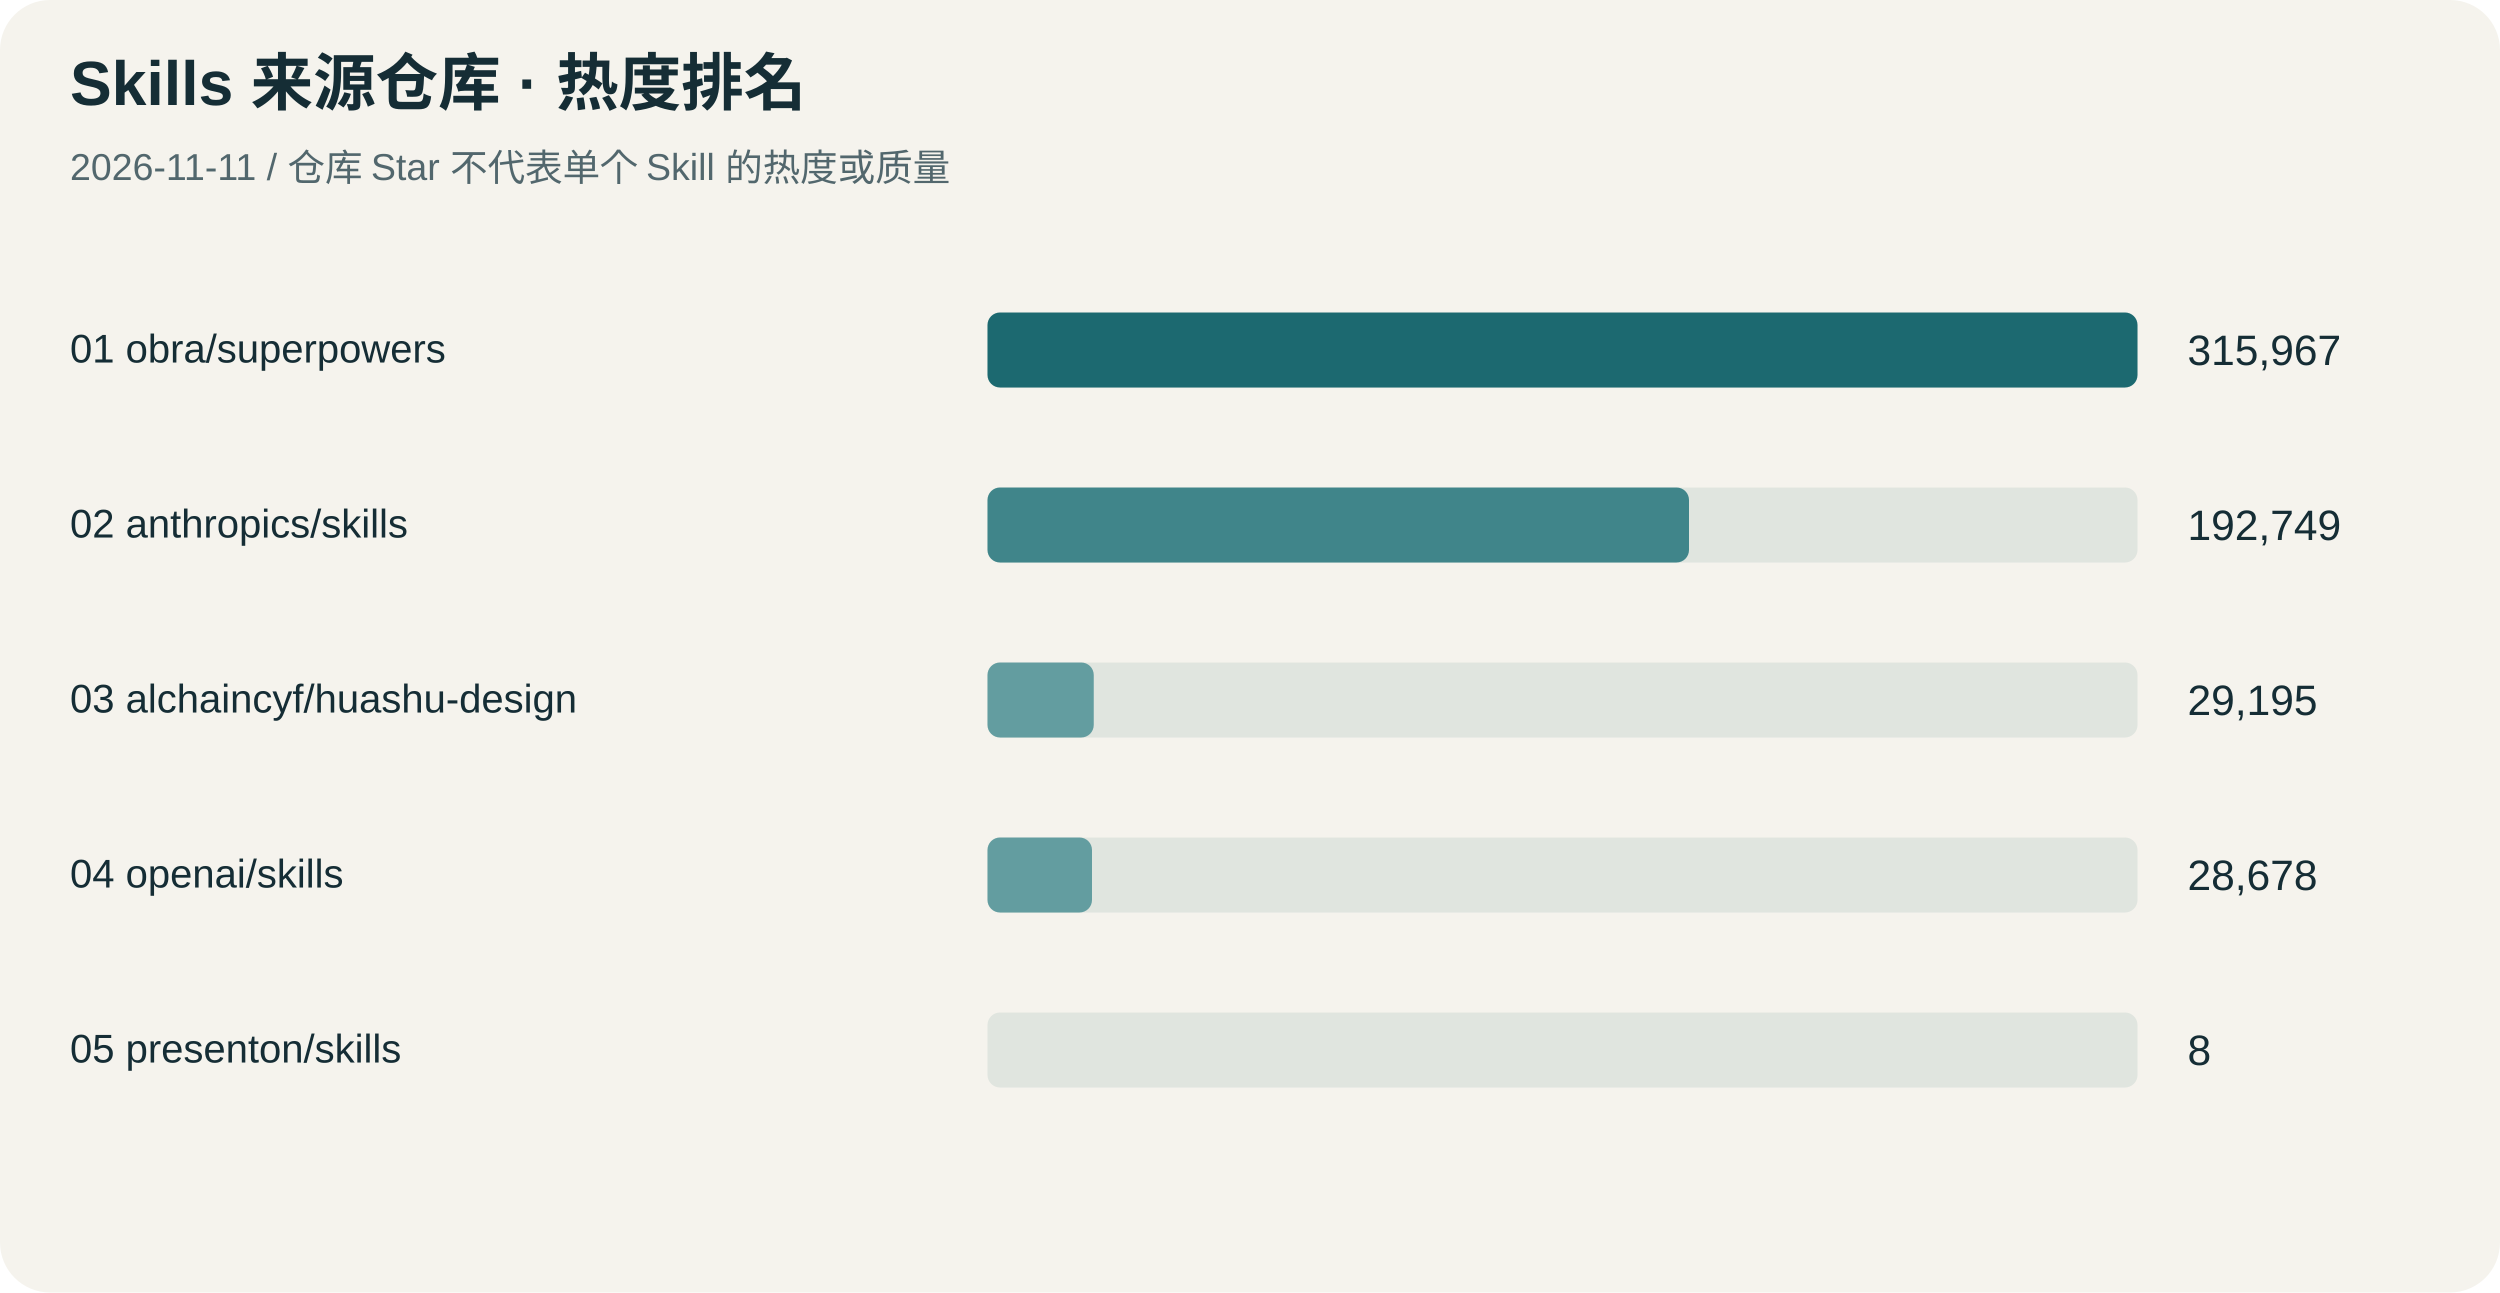
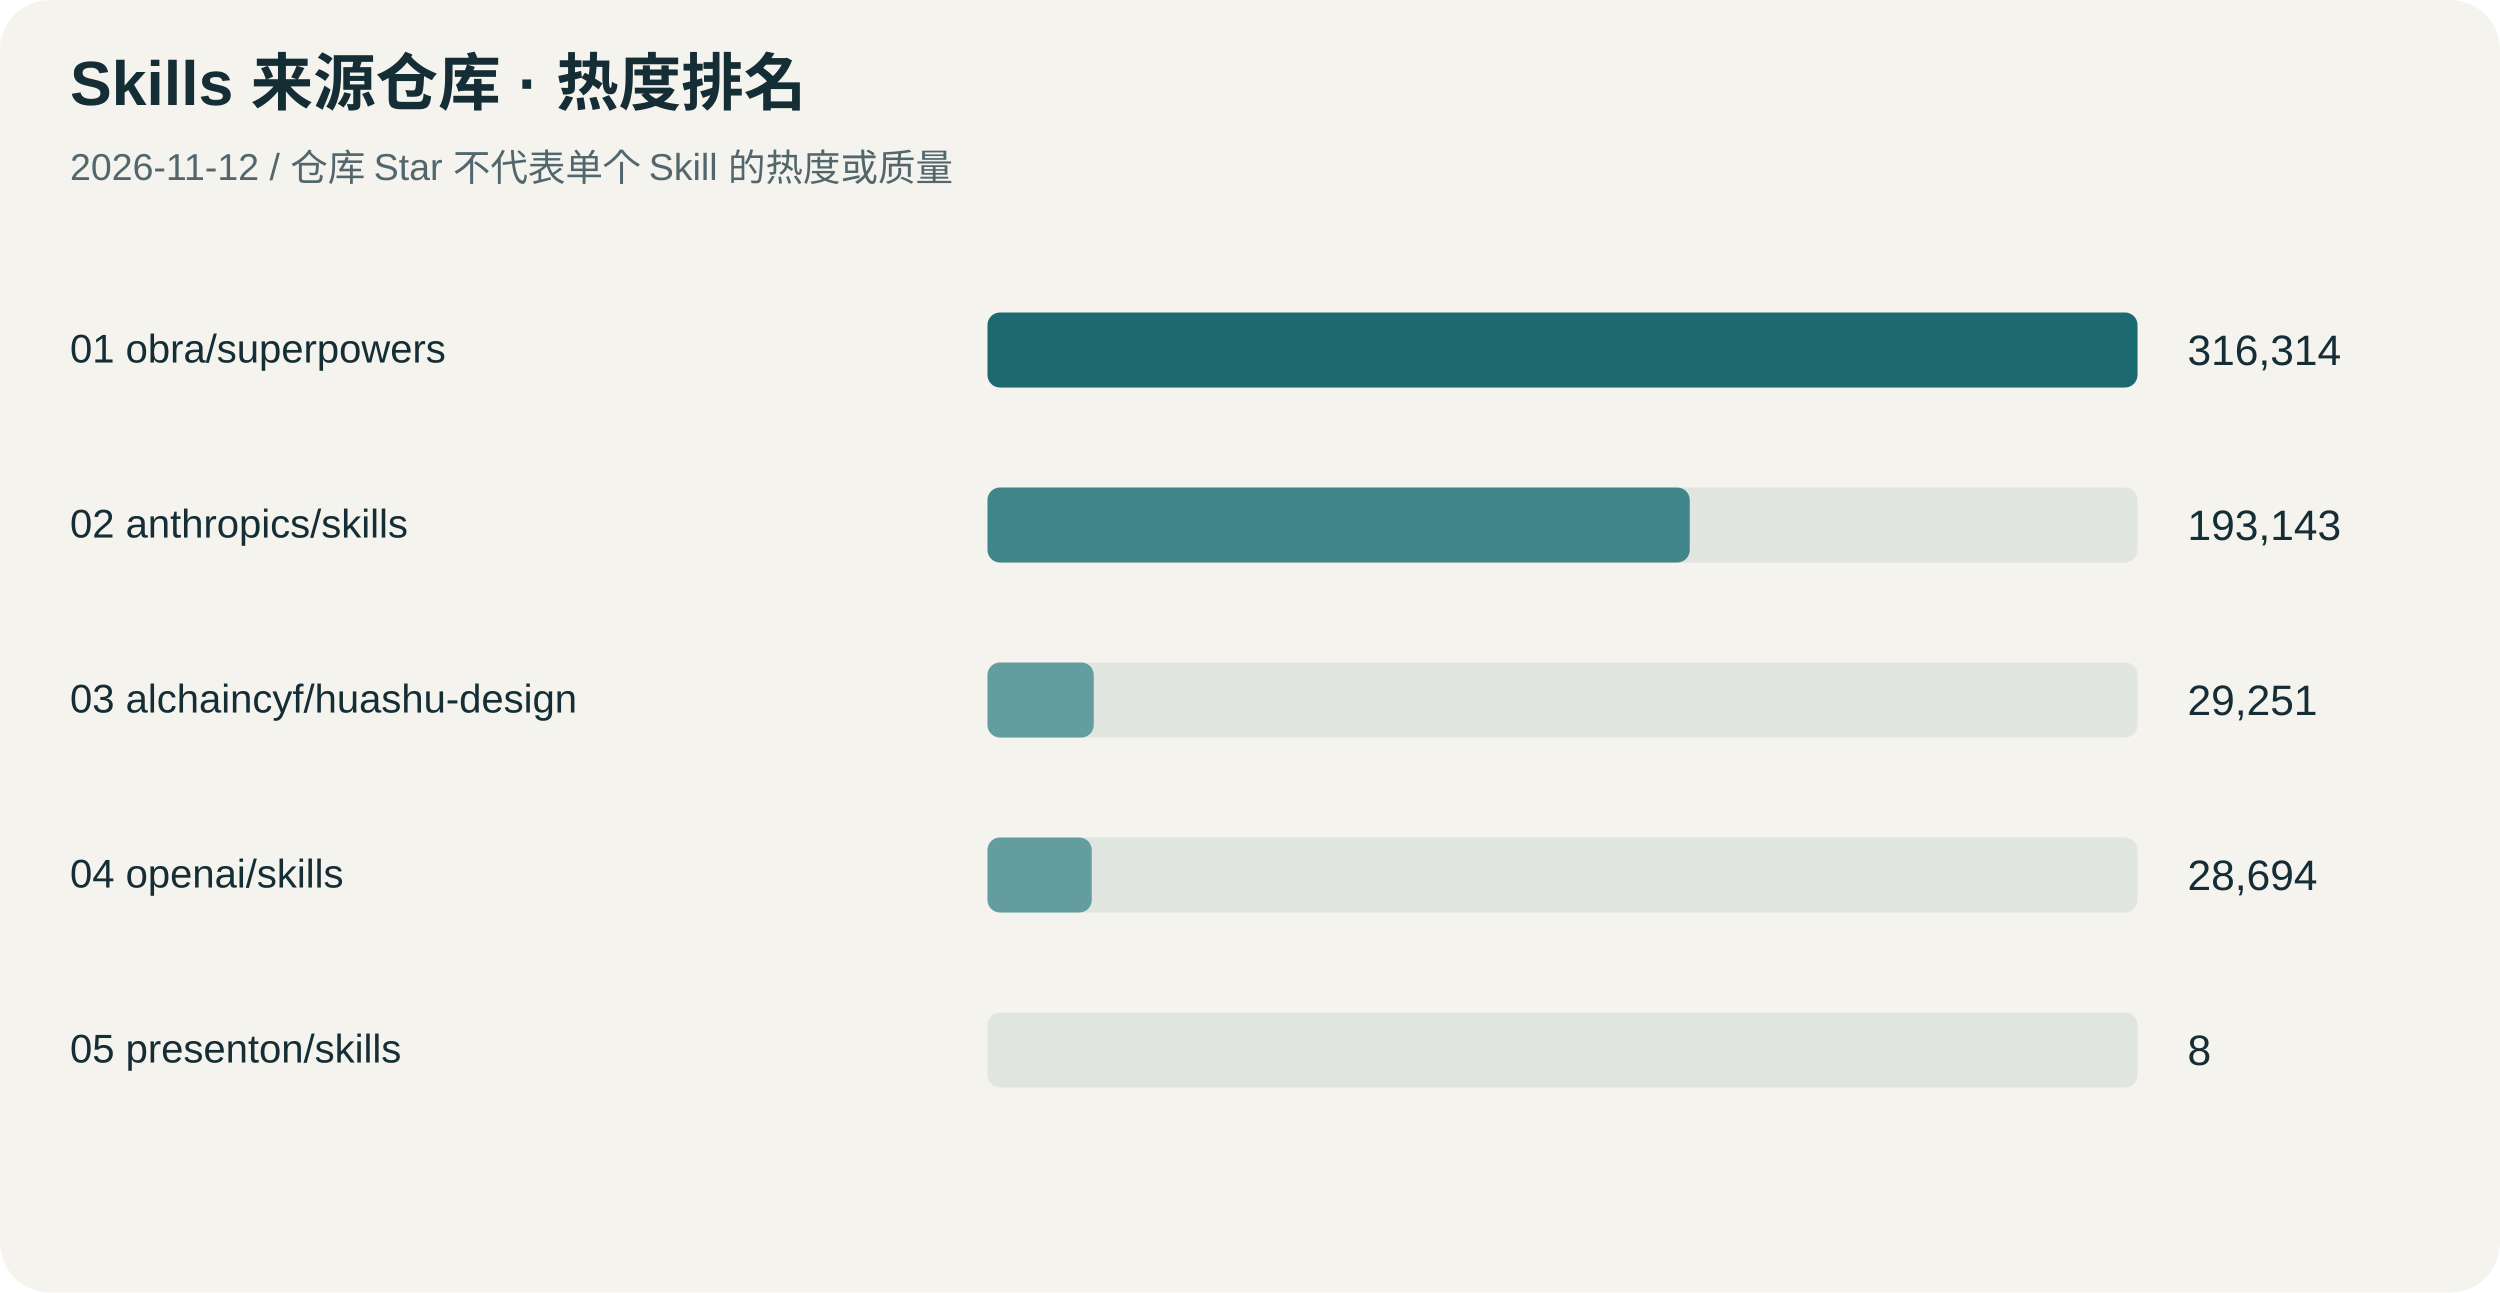
<svg xmlns="http://www.w3.org/2000/svg" viewBox="0 0 1000 517" role="img" aria-labelledby="title desc">
  <rect width="100%" height="100%" rx="20" fill="#f5f3ed" />
  <g font-family="Segoe UI,Microsoft YaHei,Arial,sans-serif" fill="#152d35">
    <text x="28" y="42" font-size="25" font-weight="700">Skills 来源仓库 · 热度排名</text>
-     <text x="28" y="72" font-size="15" fill="#52676d">2026-11-11 / 仓库 Star 不代表单个 Skill 的热度或质量</text>
+     <text x="28" y="72" font-size="15" fill="#52676d">2026-11-12 / 仓库 Star 不代表单个 Skill 的热度或质量</text>
    <text x="28" y="145" font-size="16">01  obra/superpowers</text>
    <rect x="395" y="125" width="460" height="30" rx="5" fill="#e0e5df" />
    <rect x="395" y="125" width="460.0" height="30" rx="5" fill="#1c6970" />
-     <text x="875" y="146" font-size="17">315,967</text>
+     <text x="875" y="146" font-size="17">316,314</text>
    <text x="28" y="215" font-size="16">02  anthropics/skills</text>
    <rect x="395" y="195" width="460" height="30" rx="5" fill="#e0e5df" />
-     <rect x="395" y="195" width="280.6" height="30" rx="5" fill="#40858a" />
-     <text x="875" y="216" font-size="17">192,749</text>
+     <rect x="395" y="195" width="280.9" height="30" rx="5" fill="#40858a" />
+     <text x="875" y="216" font-size="17">193,143</text>
    <text x="28" y="285" font-size="16">03  alchaincyf/huashu-design</text>
    <rect x="395" y="265" width="460" height="30" rx="5" fill="#e0e5df" />
    <rect x="395" y="265" width="42.5" height="30" rx="5" fill="#639da0" />
-     <text x="875" y="286" font-size="17">29,195</text>
+     <text x="875" y="286" font-size="17">29,251</text>
    <text x="28" y="355" font-size="16">04  openai/skills</text>
    <rect x="395" y="335" width="460" height="30" rx="5" fill="#e0e5df" />
-     <rect x="395" y="335" width="41.8" height="30" rx="5" fill="#639da0" />
-     <text x="875" y="356" font-size="17">28,678</text>
+     <rect x="395" y="335" width="41.7" height="30" rx="5" fill="#639da0" />
+     <text x="875" y="356" font-size="17">28,694</text>
    <text x="28" y="425" font-size="16">05  presenton/skills</text>
    <rect x="395" y="405" width="460" height="30" rx="5" fill="#e0e5df" />
    <rect x="395" y="405" width="0.0" height="30" rx="5" fill="#639da0" />
    <text x="875" y="426" font-size="17">8</text>
  </g>
</svg>
